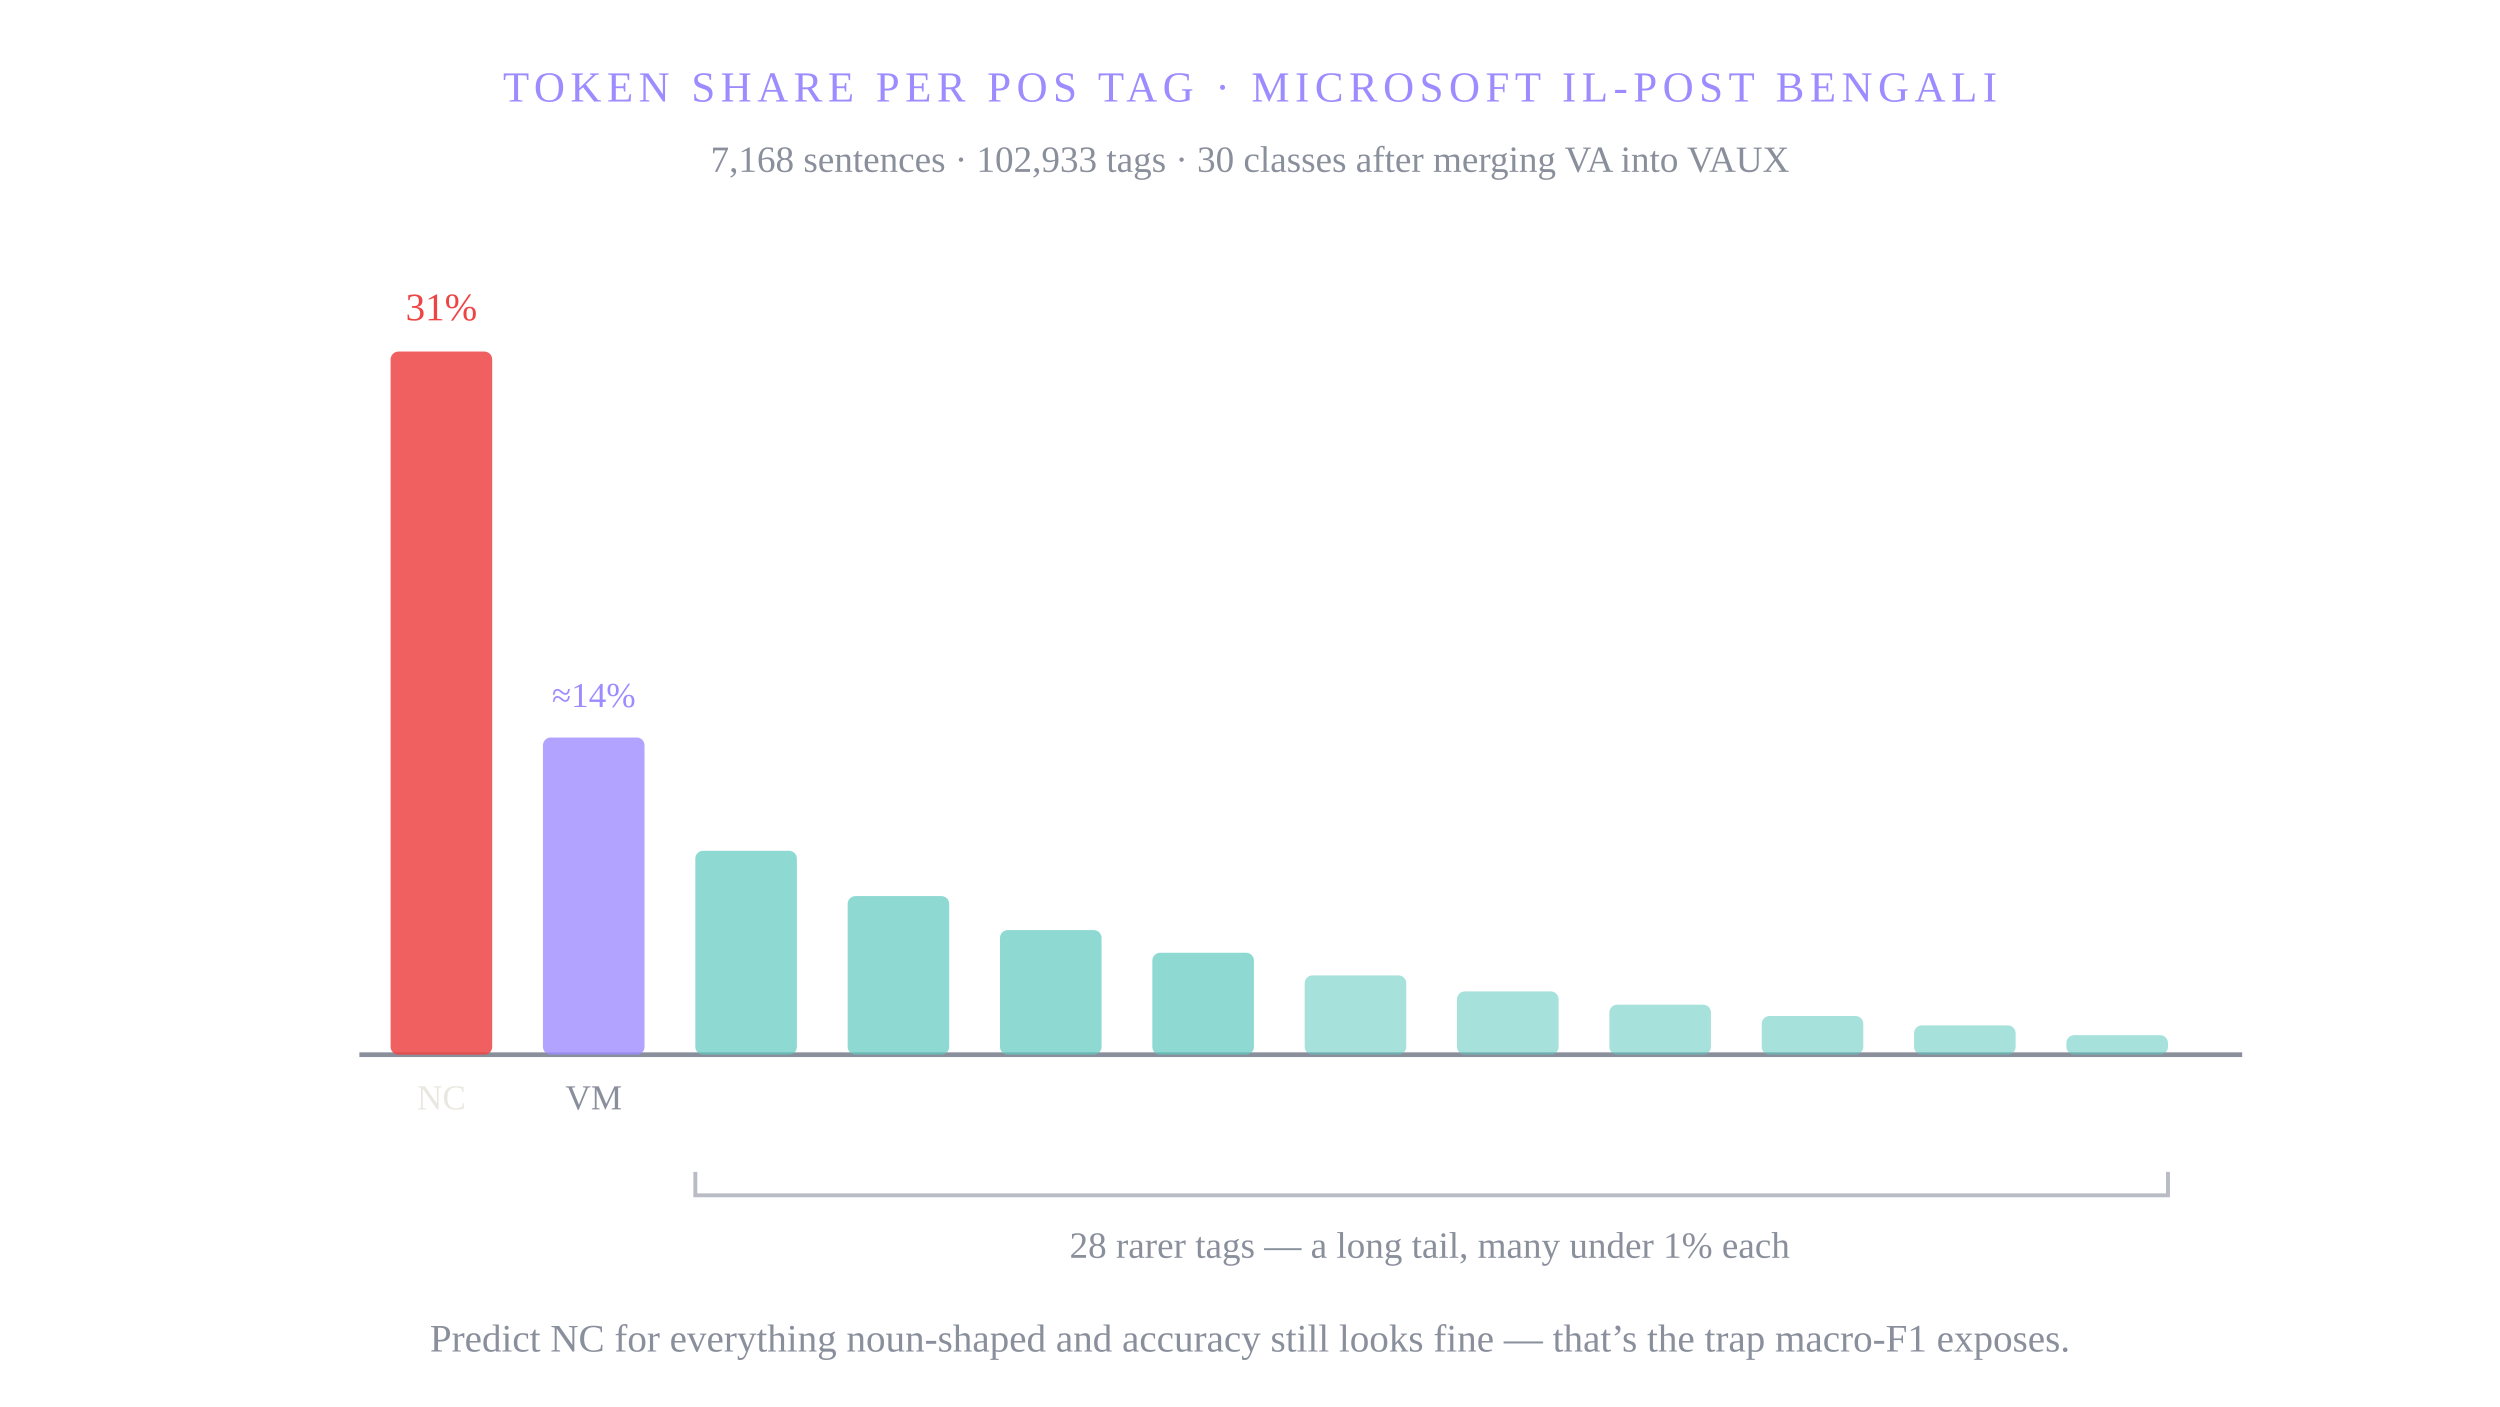
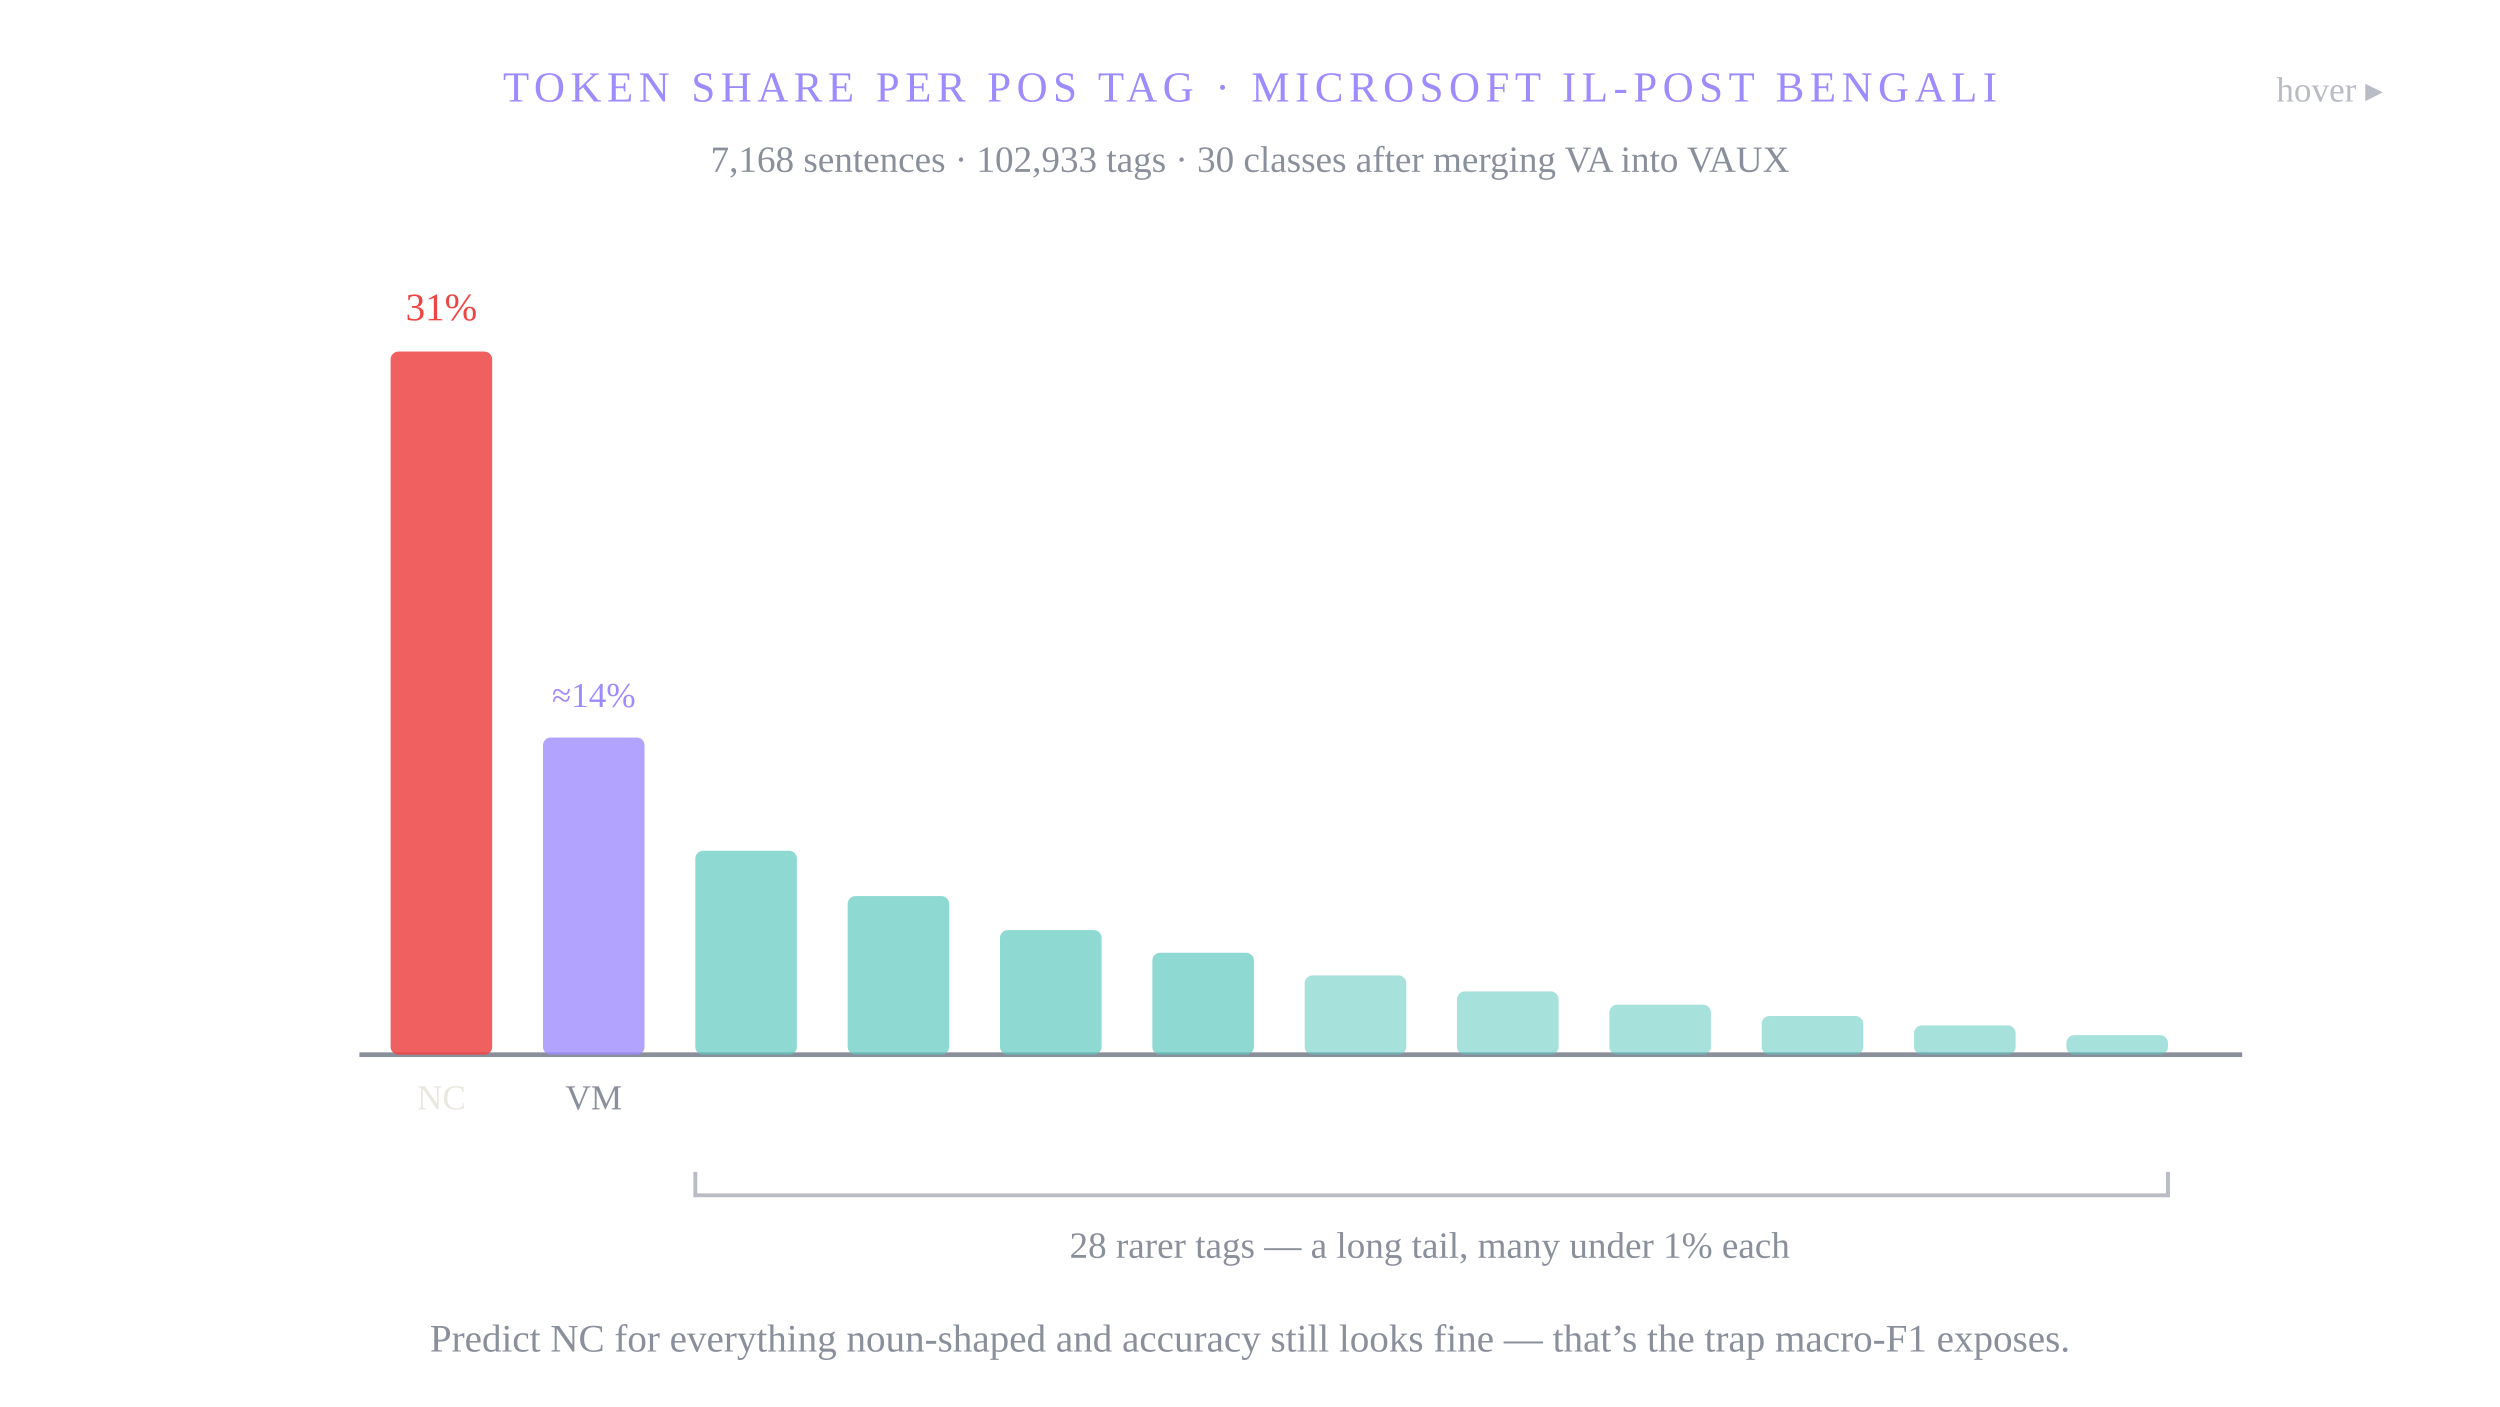
<svg xmlns="http://www.w3.org/2000/svg" viewBox="0 0 640 360" role="img" aria-labelledby="bpos3-title bpos3-desc">
  <style>
    @keyframes bpos3-rise { from { opacity: 0; transform: translateY(14px); } to { opacity: 1; transform: translateY(0); } }
    .bpos3-g1 { animation: bpos3-rise 0.6s ease-out 0.05s both; }
    .bpos3-g2 { animation: bpos3-rise 0.6s ease-out 0.25s both; }
    .bpos3-g3 { animation: bpos3-rise 0.6s ease-out 0.45s both; }
+     /* interactive (zero-JS): hover or keyboard-focus a bar to isolate it and read its share */
+     .bpos3-col{ cursor:pointer; transition:opacity .2s ease; }
+     .bpos3-col:focus{ outline:none; }
+     .bpos3-hit{ fill:transparent; }
+     .bpos3-note{ opacity:0; transition:opacity .18s ease; pointer-events:none; }
+     svg:hover .bpos3-col:not(:hover),
+     svg:focus-within .bpos3-col:not(:focus-within){ opacity:.35; }
+     .bpos3-col:hover .bpos3-rect,
+     .bpos3-col:focus-within .bpos3-rect{ stroke:var(--color-ink,#e9e7e0); stroke-width:1.5; }
+     .bpos3-col:hover .bpos3-note,
+     .bpos3-col:focus-within .bpos3-note{ opacity:1; }
+     .bpos3-hint{ opacity:.6; }
+     svg:hover .bpos3-hint,
+     svg:focus-within .bpos3-hint{ opacity:0; transition:opacity .2s ease; }
    @media (prefers-reduced-motion: reduce){ *{animation:none!important} }
  </style>
  <g style="font-family: var(--font-mono,'IBM Plex Mono',ui-monospace,monospace)" fill="var(--color-ink,#e9e7e0)" font-size="12">
    <text x="320" y="26" text-anchor="middle" font-size="11" letter-spacing="1.4" fill="var(--color-q1,#9d8cff)">TOKEN SHARE PER POS TAG · MICROSOFT IL-POST BENGALI</text>
    <text x="320" y="44" text-anchor="middle" font-size="9.5" fill="var(--color-muted,#8a8f9c)">7,168 sentences · 102,933 tags · 30 classes after merging VA into VAUX</text>
+     <text class="bpos3-hint" x="610" y="26" text-anchor="end" font-size="9" fill="var(--color-muted,#8a8f9c)">hover ▸</text>
    <line x1="92" y1="270" x2="574" y2="270" stroke="var(--color-muted,#8a8f9c)" stroke-width="1.2" />
    <g class="bpos3-g1">
-       <rect x="100" y="90" width="26" height="180" rx="2" fill="var(--color-error,#ef4444)" fill-opacity="0.85" />
-       <text x="113" y="82" text-anchor="middle" font-size="10" fill="var(--color-error,#ef4444)">31%</text>
+       <g class="bpos3-col" tabindex="0" role="group" aria-label="NC, Common Noun: about 31 percent of all 102,933 tokens, the dominant tag">
+         <rect class="bpos3-hit" x="94" y="74" width="38" height="196" />
+         <rect class="bpos3-rect" x="100" y="90" width="26" height="180" rx="2" fill="var(--color-error,#ef4444)" fill-opacity="0.85" />
+         <text x="113" y="82" text-anchor="middle" font-size="10" fill="var(--color-error,#ef4444)">31%</text>
+         <text class="bpos3-note" x="113" y="70" text-anchor="middle" font-size="8" fill="var(--color-error,#ef4444)">Common Noun</text>
+       </g>
      <text x="113" y="284" text-anchor="middle" font-size="9" fill="var(--color-ink,#e9e7e0)">NC</text>
    </g>
    <g class="bpos3-g1">
-       <rect x="139" y="188.8" width="26" height="81.2" rx="2" fill="var(--color-q1,#9d8cff)" fill-opacity="0.8" />
-       <text x="152" y="181" text-anchor="middle" font-size="9" fill="var(--color-q1,#9d8cff)">≈14%</text>
+       <g class="bpos3-col" tabindex="0" role="group" aria-label="VM, Main Verb: about 14 percent of tokens, the second tag">
+         <rect class="bpos3-hit" x="133" y="74" width="38" height="196" />
+         <rect class="bpos3-rect" x="139" y="188.8" width="26" height="81.2" rx="2" fill="var(--color-q1,#9d8cff)" fill-opacity="0.8" />
+         <text x="152" y="181" text-anchor="middle" font-size="9" fill="var(--color-q1,#9d8cff)">≈14%</text>
+         <text class="bpos3-note" x="152" y="170" text-anchor="middle" font-size="8" fill="var(--color-q1,#9d8cff)">Main Verb</text>
+       </g>
      <text x="152" y="284" text-anchor="middle" font-size="9" fill="var(--color-muted,#8a8f9c)">VM</text>
    </g>
    <g class="bpos3-g2" fill="var(--color-q0,#5fc9bf)" fill-opacity="0.7">
-       <rect x="178" y="217.8" width="26" height="52.2" rx="2" />
-       <rect x="217" y="229.4" width="26" height="40.6" rx="2" />
-       <rect x="256" y="238.1" width="26" height="31.9" rx="2" />
-       <rect x="295" y="243.9" width="26" height="26.1" rx="2" />
+       <g class="bpos3-col" tabindex="0" role="group" aria-label="A rarer tag, roughly 9 percent of tokens">
+         <rect class="bpos3-hit" x="172" y="74" width="38" height="196" />
+         <rect class="bpos3-rect" x="178" y="217.8" width="26" height="52.2" rx="2" />
+         <text class="bpos3-note" x="191" y="210" text-anchor="middle" font-size="8" fill="var(--color-q0,#5fc9bf)" fill-opacity="1">≈9%</text>
+       </g>
+       <g class="bpos3-col" tabindex="0" role="group" aria-label="A rarer tag, roughly 7 percent of tokens">
+         <rect class="bpos3-hit" x="211" y="74" width="38" height="196" />
+         <rect class="bpos3-rect" x="217" y="229.4" width="26" height="40.6" rx="2" />
+         <text class="bpos3-note" x="230" y="221" text-anchor="middle" font-size="8" fill="var(--color-q0,#5fc9bf)" fill-opacity="1">≈7%</text>
+       </g>
+       <g class="bpos3-col" tabindex="0" role="group" aria-label="A rarer tag, roughly 5 percent of tokens">
+         <rect class="bpos3-hit" x="250" y="74" width="38" height="196" />
+         <rect class="bpos3-rect" x="256" y="238.1" width="26" height="31.9" rx="2" />
+         <text class="bpos3-note" x="269" y="230" text-anchor="middle" font-size="8" fill="var(--color-q0,#5fc9bf)" fill-opacity="1">≈5%</text>
+       </g>
+       <g class="bpos3-col" tabindex="0" role="group" aria-label="A rarer tag, roughly 4 percent of tokens">
+         <rect class="bpos3-hit" x="289" y="74" width="38" height="196" />
+         <rect class="bpos3-rect" x="295" y="243.9" width="26" height="26.1" rx="2" />
+         <text class="bpos3-note" x="308" y="236" text-anchor="middle" font-size="8" fill="var(--color-q0,#5fc9bf)" fill-opacity="1">≈4%</text>
+       </g>
    </g>
    <g class="bpos3-g3" fill="var(--color-q0,#5fc9bf)" fill-opacity="0.55">
-       <rect x="334" y="249.7" width="26" height="20.3" rx="2" />
-       <rect x="373" y="253.8" width="26" height="16.2" rx="2" />
-       <rect x="412" y="257.2" width="26" height="12.8" rx="2" />
-       <rect x="451" y="260.1" width="26" height="9.9" rx="2" />
-       <rect x="490" y="262.5" width="26" height="7.5" rx="2" />
-       <rect x="529" y="265.0" width="26" height="5.0" rx="2" />
+       <g class="bpos3-col" tabindex="0" role="group" aria-label="A rarer tag, roughly 3 percent of tokens">
+         <rect class="bpos3-hit" x="328" y="74" width="38" height="196" />
+         <rect class="bpos3-rect" x="334" y="249.7" width="26" height="20.3" rx="2" />
+         <text class="bpos3-note" x="347" y="242" text-anchor="middle" font-size="8" fill="var(--color-q0,#5fc9bf)" fill-opacity="1">≈3%</text>
+       </g>
+       <g class="bpos3-col" tabindex="0" role="group" aria-label="A rarer tag, roughly 3 percent of tokens">
+         <rect class="bpos3-hit" x="367" y="74" width="38" height="196" />
+         <rect class="bpos3-rect" x="373" y="253.8" width="26" height="16.2" rx="2" />
+         <text class="bpos3-note" x="386" y="246" text-anchor="middle" font-size="8" fill="var(--color-q0,#5fc9bf)" fill-opacity="1">≈3%</text>
+       </g>
+       <g class="bpos3-col" tabindex="0" role="group" aria-label="A rarer tag, roughly 2 percent of tokens">
+         <rect class="bpos3-hit" x="406" y="74" width="38" height="196" />
+         <rect class="bpos3-rect" x="412" y="257.2" width="26" height="12.8" rx="2" />
+         <text class="bpos3-note" x="425" y="249" text-anchor="middle" font-size="8" fill="var(--color-q0,#5fc9bf)" fill-opacity="1">≈2%</text>
+       </g>
+       <g class="bpos3-col" tabindex="0" role="group" aria-label="A rarer tag, roughly 2 percent of tokens">
+         <rect class="bpos3-hit" x="445" y="74" width="38" height="196" />
+         <rect class="bpos3-rect" x="451" y="260.1" width="26" height="9.9" rx="2" />
+         <text class="bpos3-note" x="464" y="252" text-anchor="middle" font-size="8" fill="var(--color-q0,#5fc9bf)" fill-opacity="1">≈2%</text>
+       </g>
+       <g class="bpos3-col" tabindex="0" role="group" aria-label="A rarer tag, roughly 1 percent of tokens">
+         <rect class="bpos3-hit" x="484" y="74" width="38" height="196" />
+         <rect class="bpos3-rect" x="490" y="262.5" width="26" height="7.5" rx="2" />
+         <text class="bpos3-note" x="503" y="254" text-anchor="middle" font-size="8" fill="var(--color-q0,#5fc9bf)" fill-opacity="1">≈1%</text>
+       </g>
+       <g class="bpos3-col" tabindex="0" role="group" aria-label="A rarer tag, under 1 percent of tokens">
+         <rect class="bpos3-hit" x="523" y="74" width="38" height="196" />
+         <rect class="bpos3-rect" x="529" y="265.0" width="26" height="5.0" rx="2" />
+         <text class="bpos3-note" x="542" y="257" text-anchor="middle" font-size="8" fill="var(--color-q0,#5fc9bf)" fill-opacity="1">&lt;1%</text>
+       </g>
    </g>
    <path d="M 178 300 L 178 306 L 555 306 L 555 300" fill="none" stroke="var(--color-muted,#8a8f9c)" stroke-width="1" opacity="0.6" />
    <text x="366" y="322" text-anchor="middle" font-size="9.5" fill="var(--color-muted,#8a8f9c)">28 rarer tags — a long tail, many under 1% each</text>
    <text x="320" y="346" text-anchor="middle" font-size="10" fill="var(--color-muted,#8a8f9c)">Predict NC for everything noun-shaped and accuracy still looks fine — that’s the trap macro-F1 exposes.</text>
  </g>
</svg>
